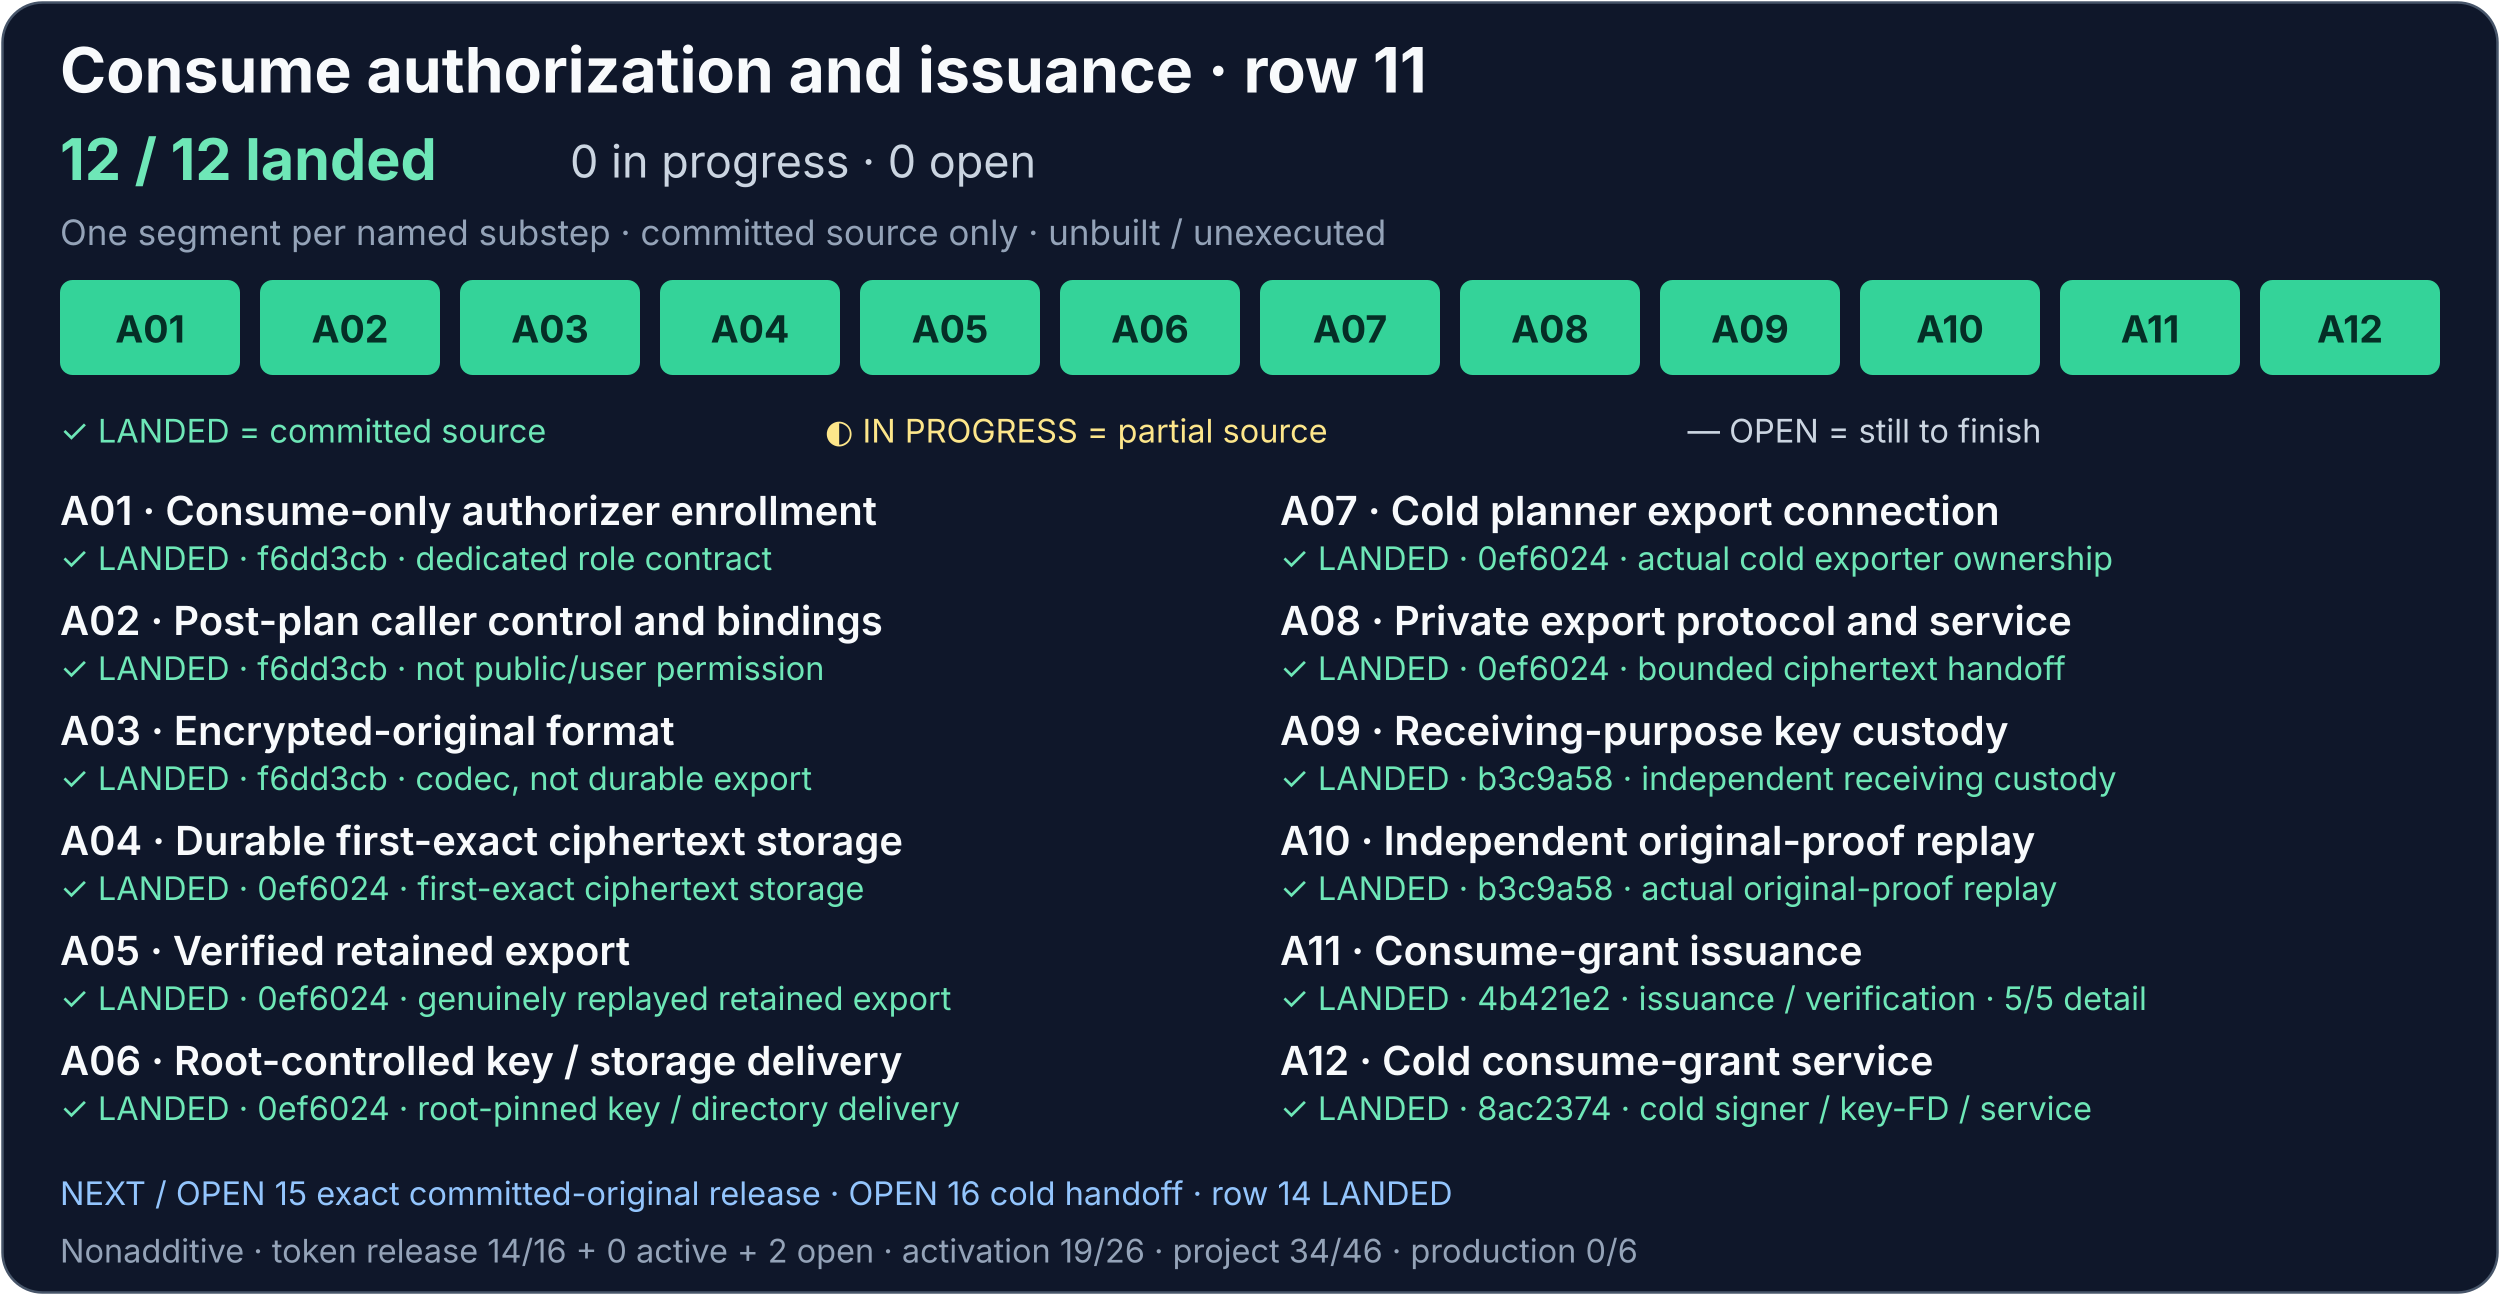
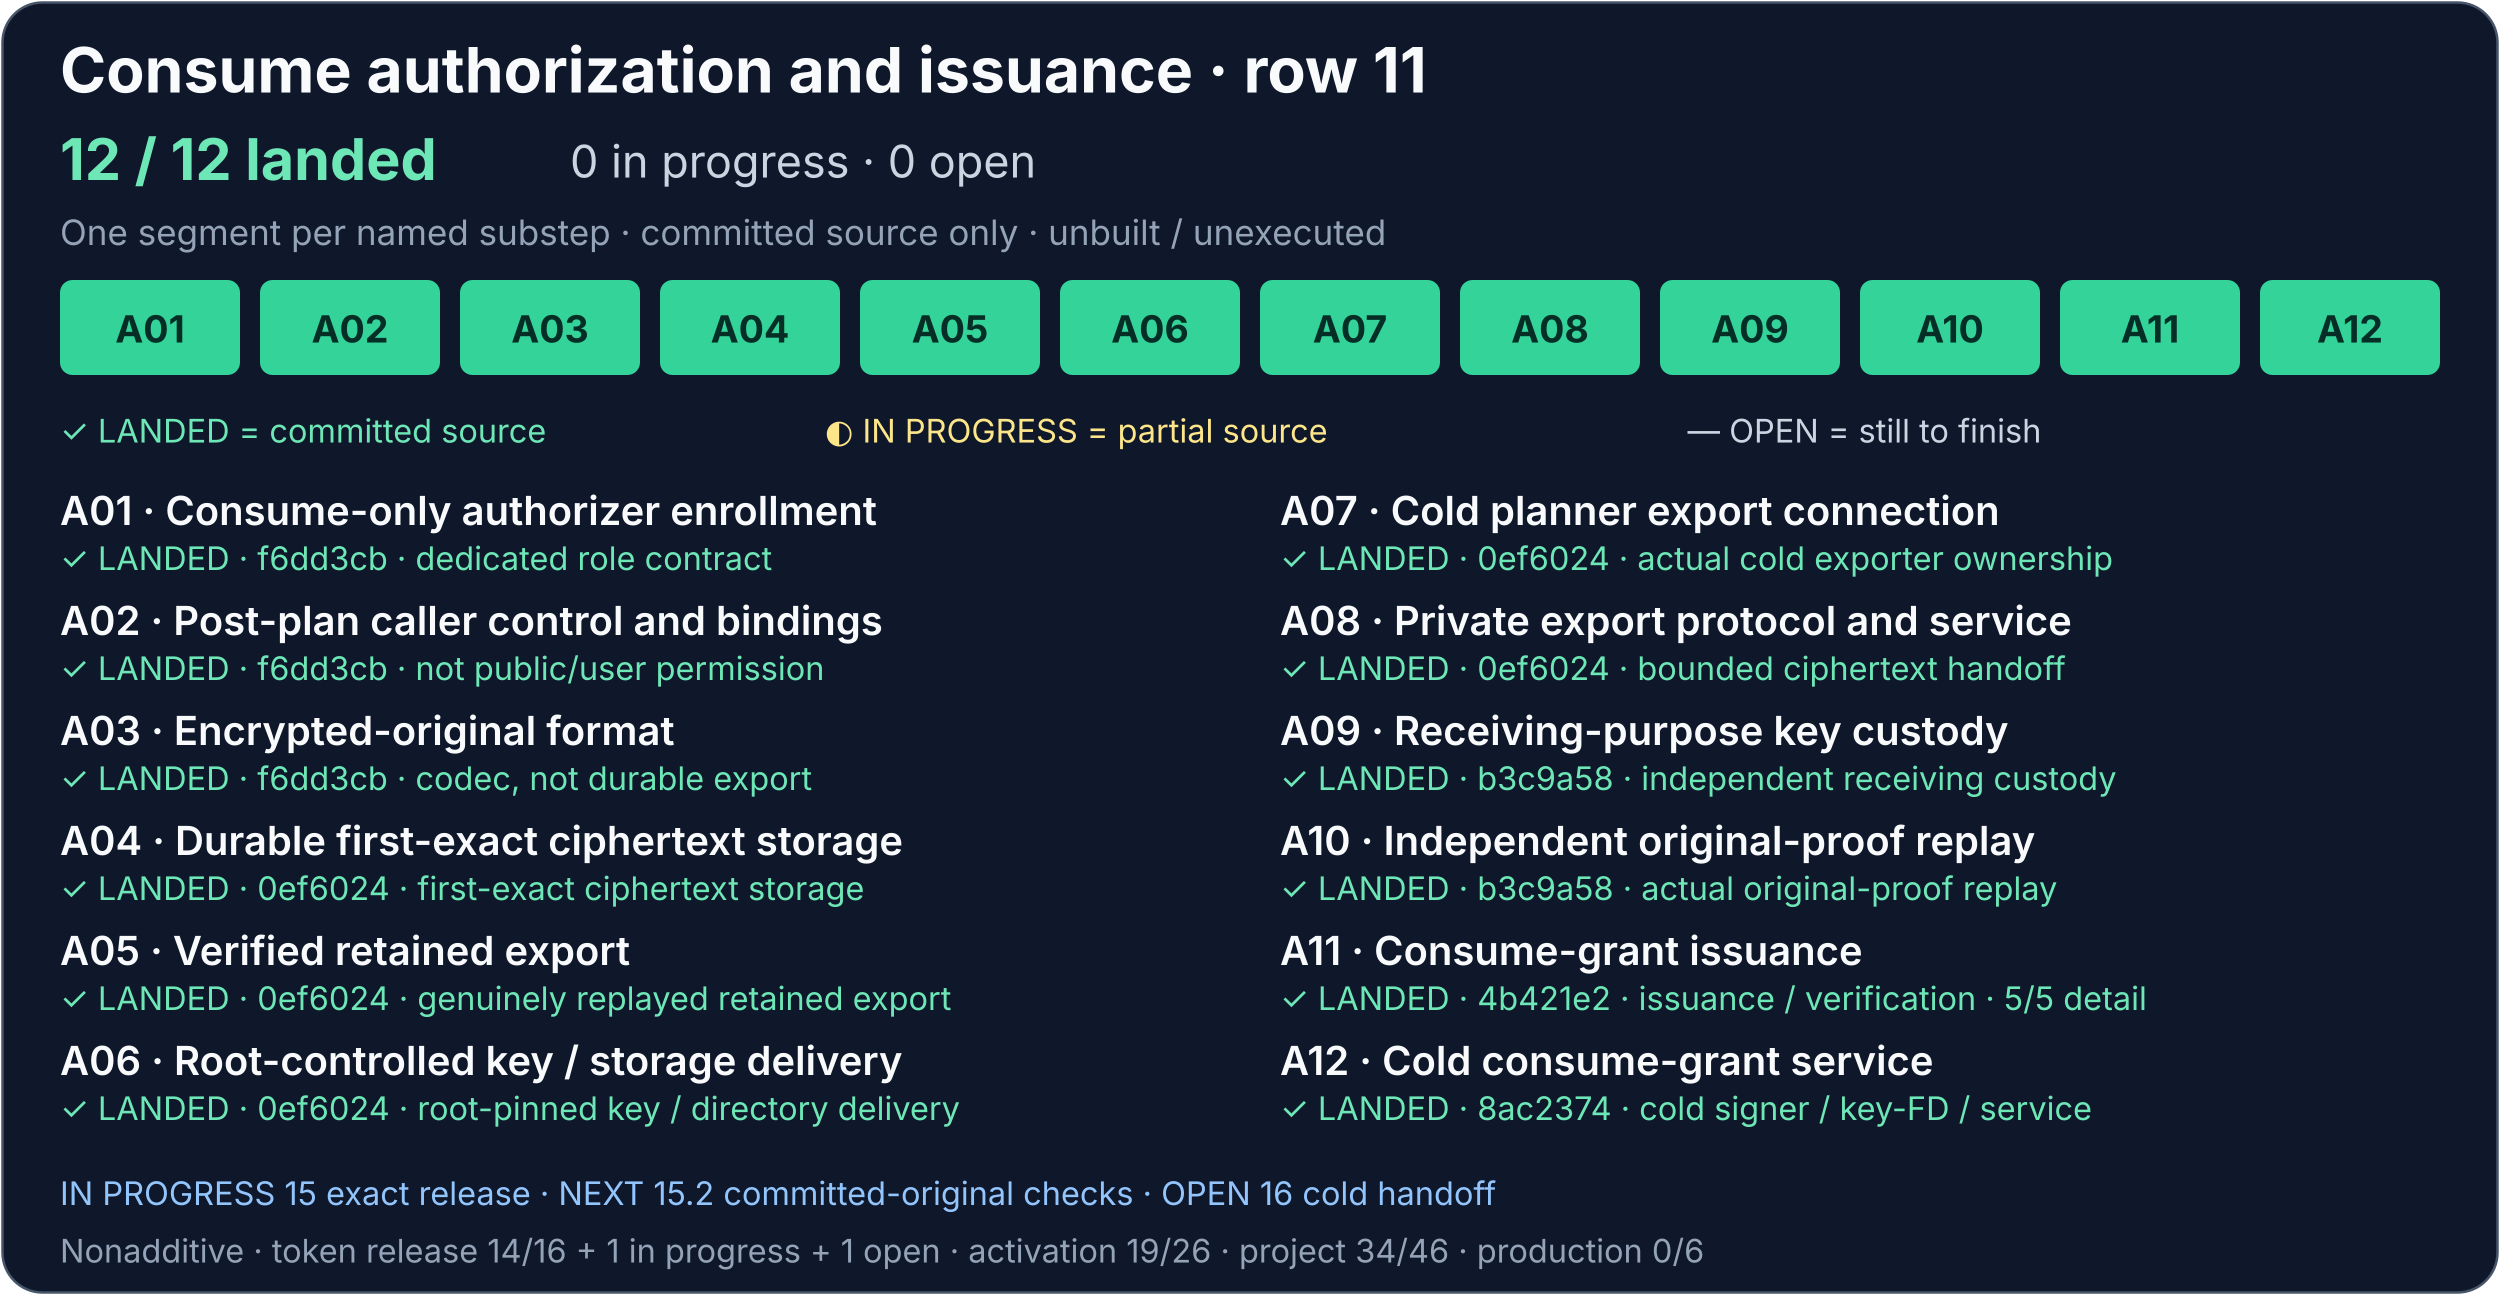
<svg xmlns="http://www.w3.org/2000/svg" width="1000" height="518" viewBox="0 0 1000 518" role="img" aria-labelledby="consume-title consume-description">
  <rect x="1" y="1" width="998" height="516" rx="16" fill="#0f172a" stroke="#475569" />
  <g font-family="system-ui, -apple-system, Segoe UI, sans-serif">
    <text x="24" y="37" fill="#f8fafc" font-size="25" font-weight="700">Consume authorization and issuance · row 11</text>
    <text x="24" y="72" fill="#6ee7b7" font-size="23" font-weight="700">12 / 12 landed</text>
    <text x="228" y="71" fill="#cbd5e1" font-size="18">0 in progress · 0 open</text>
    <text x="24" y="98" fill="#94a3b8" font-size="14">One segment per named substep · committed source only · unbuilt / unexecuted</text>
    <g fill="#34d399">
      <rect x="24" y="112" width="72" height="38" rx="5" />
      <rect x="104" y="112" width="72" height="38" rx="5" />
      <rect x="184" y="112" width="72" height="38" rx="5" />
      <rect x="264" y="112" width="72" height="38" rx="5" />
      <rect x="344" y="112" width="72" height="38" rx="5" />
      <rect x="424" y="112" width="72" height="38" rx="5" />
      <rect x="504" y="112" width="72" height="38" rx="5" />
      <rect x="584" y="112" width="72" height="38" rx="5" />
      <rect x="664" y="112" width="72" height="38" rx="5" />
      <rect x="744" y="112" width="72" height="38" rx="5" />
      <rect x="824" y="112" width="72" height="38" rx="5" />
      <rect x="904" y="112" width="72" height="38" rx="5" />
    </g>
    <g font-size="15" font-weight="700" text-anchor="middle">
      <g fill="#052e26">
        <text x="60" y="137">A01</text>
        <text x="140" y="137">A02</text>
        <text x="220" y="137">A03</text>
      </g>
      <g fill="#052e26">
        <text x="300" y="137">A04</text>
        <text x="380" y="137">A05</text>
        <text x="460" y="137">A06</text>
        <text x="540" y="137">A07</text>
        <text x="620" y="137">A08</text>
      </g>
      <g fill="#052e26">
        <text x="700" y="137">A09</text>
        <text x="780" y="137">A10</text>
      </g>
      <text x="860" y="137" fill="#052e26">A11</text>
      <text x="940" y="137" fill="#052e26">A12</text>
    </g>
    <text x="24" y="177" fill="#6ee7b7" font-size="13">✓ LANDED = committed source</text>
    <text x="330" y="177" fill="#fde68a" font-size="13">◐ IN PROGRESS = partial source</text>
    <text x="675" y="177" fill="#cbd5e1" font-size="13">— OPEN = still to finish</text>
    <g fill="#f8fafc" font-size="16" font-weight="600">
      <text x="24" y="210">A01 · Consume-only authorizer enrollment</text>
      <text x="24" y="254">A02 · Post-plan caller control and bindings</text>
      <text x="24" y="298">A03 · Encrypted-original format</text>
      <text x="24" y="342">A04 · Durable first-exact ciphertext storage</text>
      <text x="24" y="386">A05 · Verified retained export</text>
      <text x="24" y="430">A06 · Root-controlled key / storage delivery</text>
      <text x="512" y="210">A07 · Cold planner export connection</text>
      <text x="512" y="254">A08 · Private export protocol and service</text>
      <text x="512" y="298">A09 · Receiving-purpose key custody</text>
      <text x="512" y="342">A10 · Independent original-proof replay</text>
      <text x="512" y="386">A11 · Consume-grant issuance</text>
      <text x="512" y="430">A12 · Cold consume-grant service</text>
    </g>
    <g font-size="13">
      <g fill="#6ee7b7">
        <text x="24" y="228">✓ LANDED · f6dd3cb · dedicated role contract</text>
        <text x="24" y="272">✓ LANDED · f6dd3cb · not public/user permission</text>
        <text x="24" y="316">✓ LANDED · f6dd3cb · codec, not durable export</text>
        <text x="24" y="360">✓ LANDED · 0ef6024 · first-exact ciphertext storage</text>
        <text x="24" y="404">✓ LANDED · 0ef6024 · genuinely replayed retained export</text>
        <text x="24" y="448">✓ LANDED · 0ef6024 · root-pinned key / directory delivery</text>
        <text x="512" y="228">✓ LANDED · 0ef6024 · actual cold exporter ownership</text>
        <text x="512" y="272">✓ LANDED · 0ef6024 · bounded ciphertext handoff</text>
        <text x="512" y="316">✓ LANDED · b3c9a58 · independent receiving custody</text>
        <text x="512" y="360">✓ LANDED · b3c9a58 · actual original-proof replay</text>
        <text x="512" y="404">✓ LANDED · 4b421e2 · issuance / verification · 5/5 detail</text>
      </g>
      <text x="512" y="448" fill="#6ee7b7">✓ LANDED · 8ac2374 · cold signer / key-FD / service</text>
    </g>
-     <a href="../production-status.md#token-release-implementation-detail">
-       <text x="24" y="482" fill="#93c5fd" font-size="13">NEXT / OPEN 15 exact committed-original release · OPEN 16 cold handoff · row 14 LANDED</text>
+     <a href="../production-status.md#exact-release-and-handoff-detail">
+       <text x="24" y="482" fill="#93c5fd" font-size="13">IN PROGRESS 15 exact release · NEXT 15.2 committed-original checks · OPEN 16 cold handoff</text>
    </a>
-     <text x="24" y="505" fill="#94a3b8" font-size="13">Nonadditive · token release 14/16 + 0 active + 2 open · activation 19/26 · project 34/46 · production 0/6</text>
+     <text x="24" y="505" fill="#94a3b8" font-size="13">Nonadditive · token release 14/16 + 1 in progress + 1 open · activation 19/26 · project 34/46 · production 0/6</text>
  </g>
</svg>
